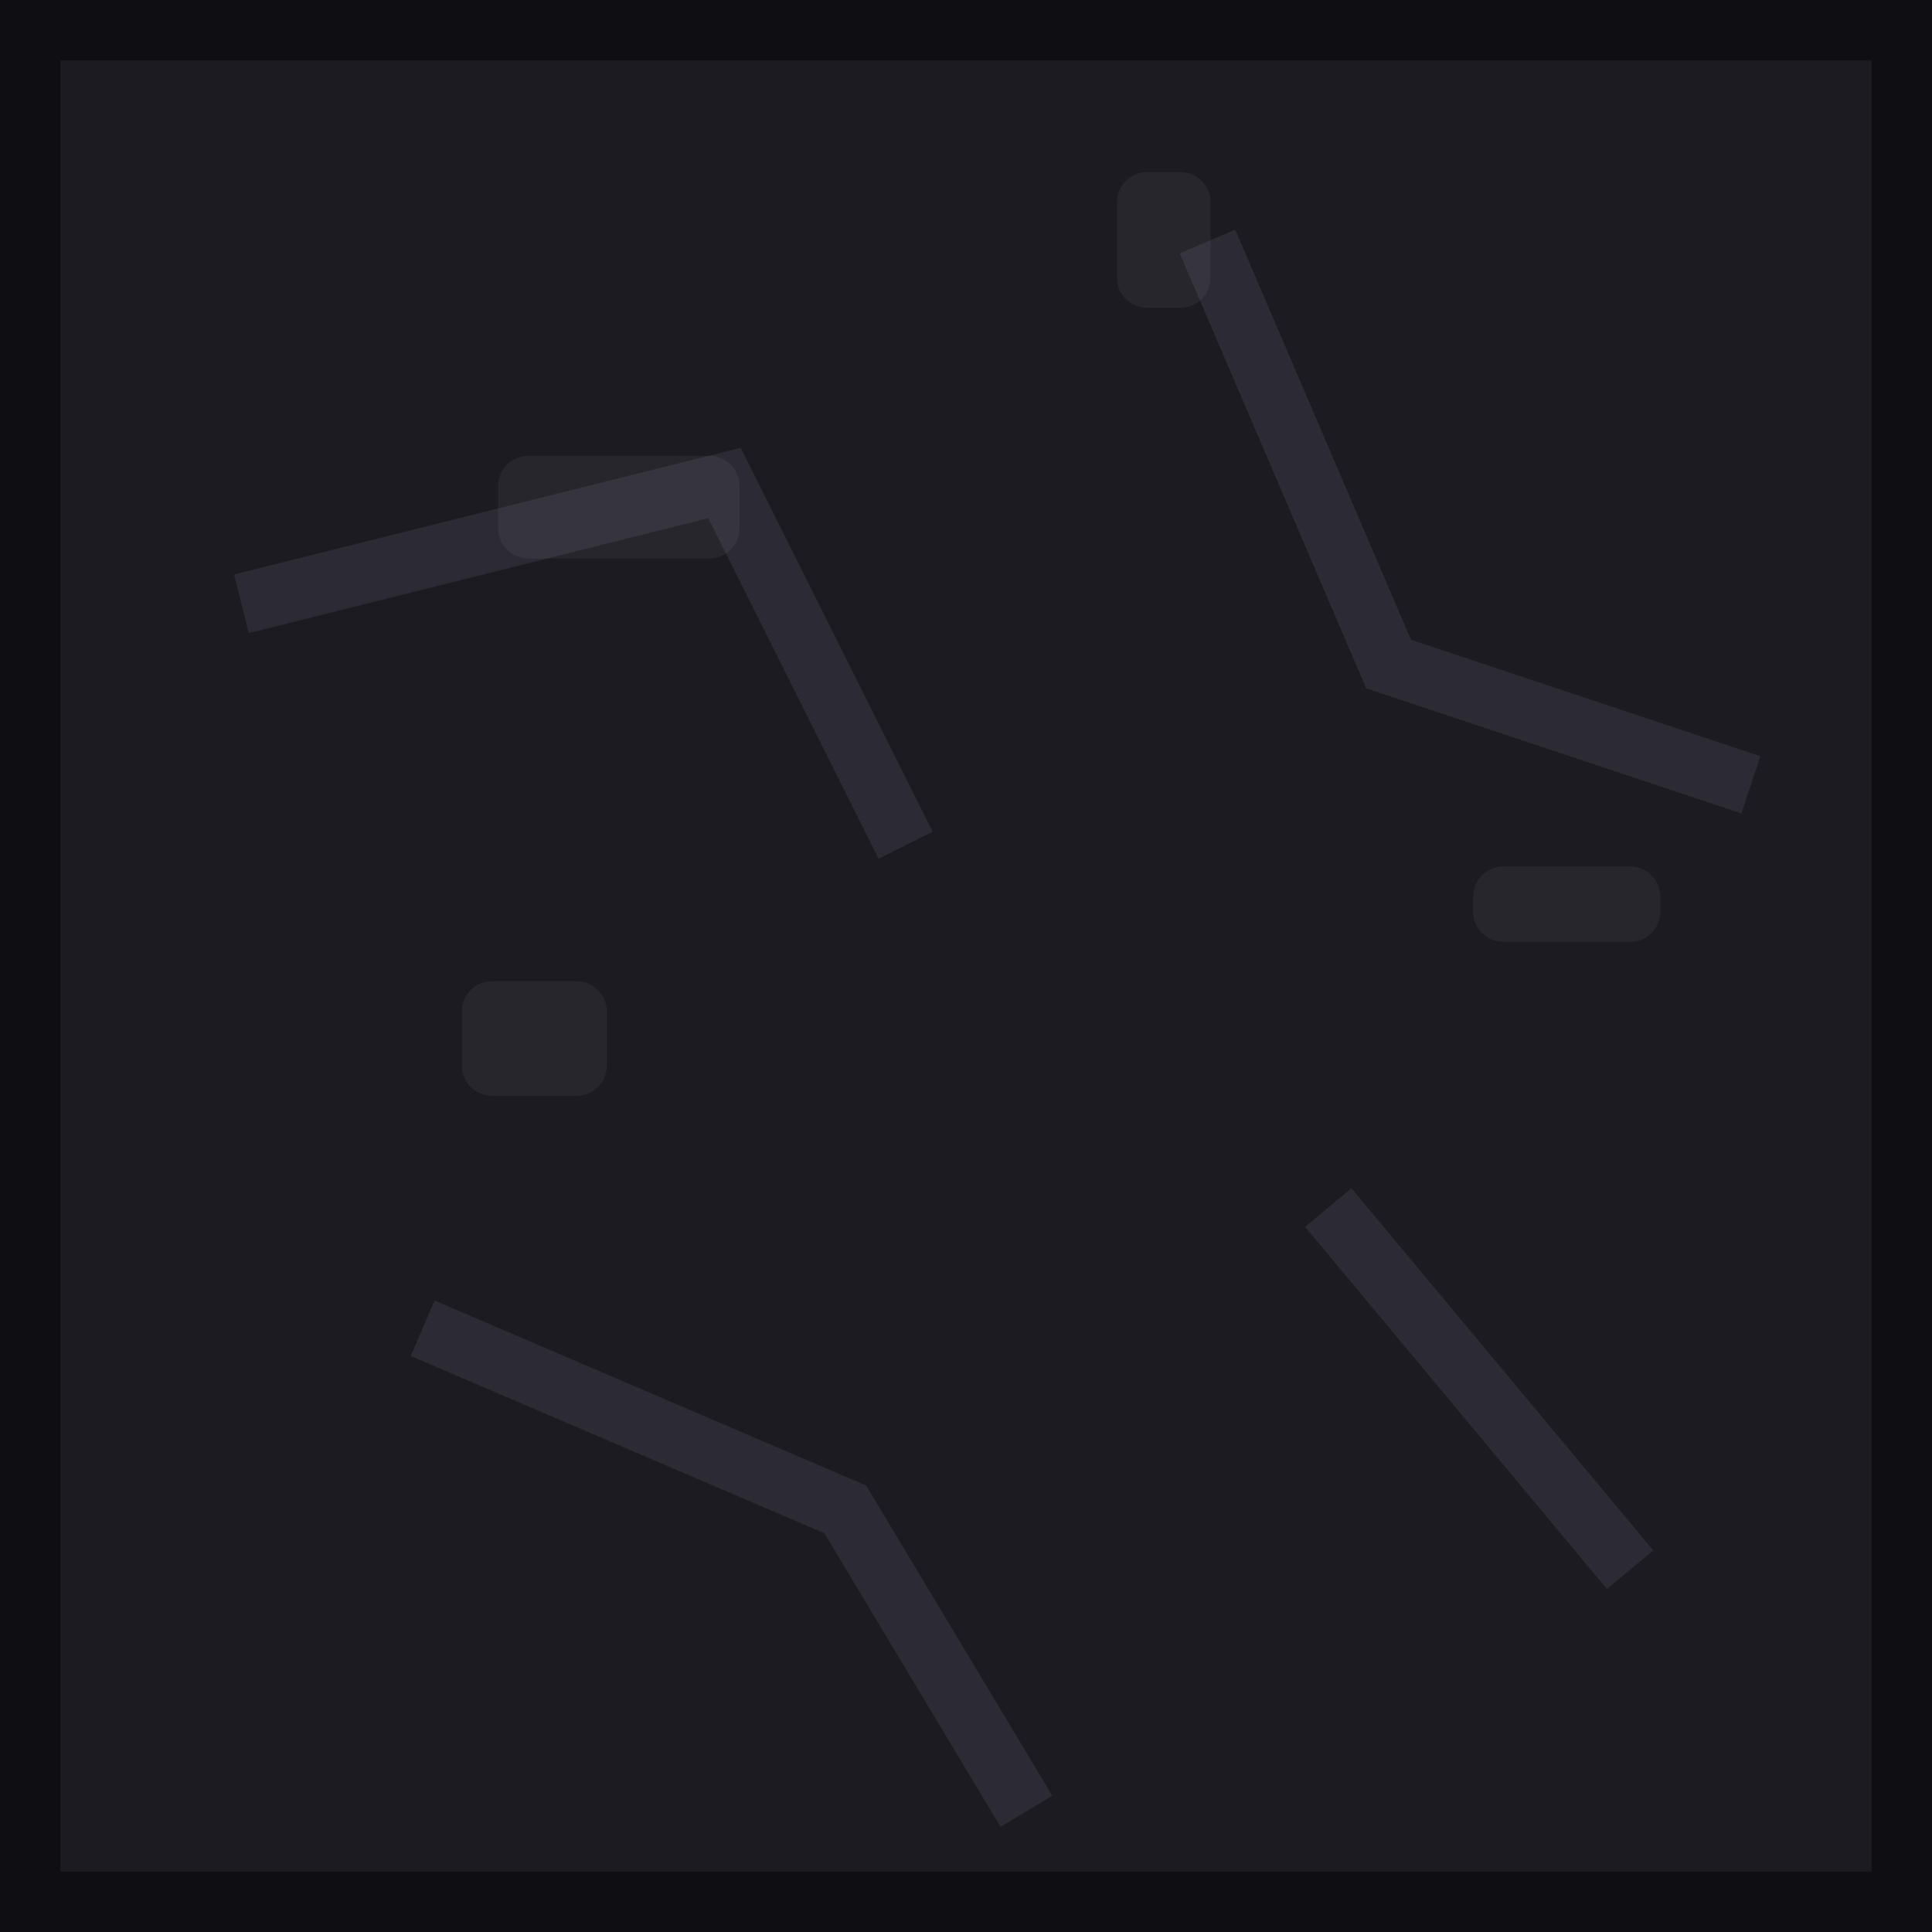
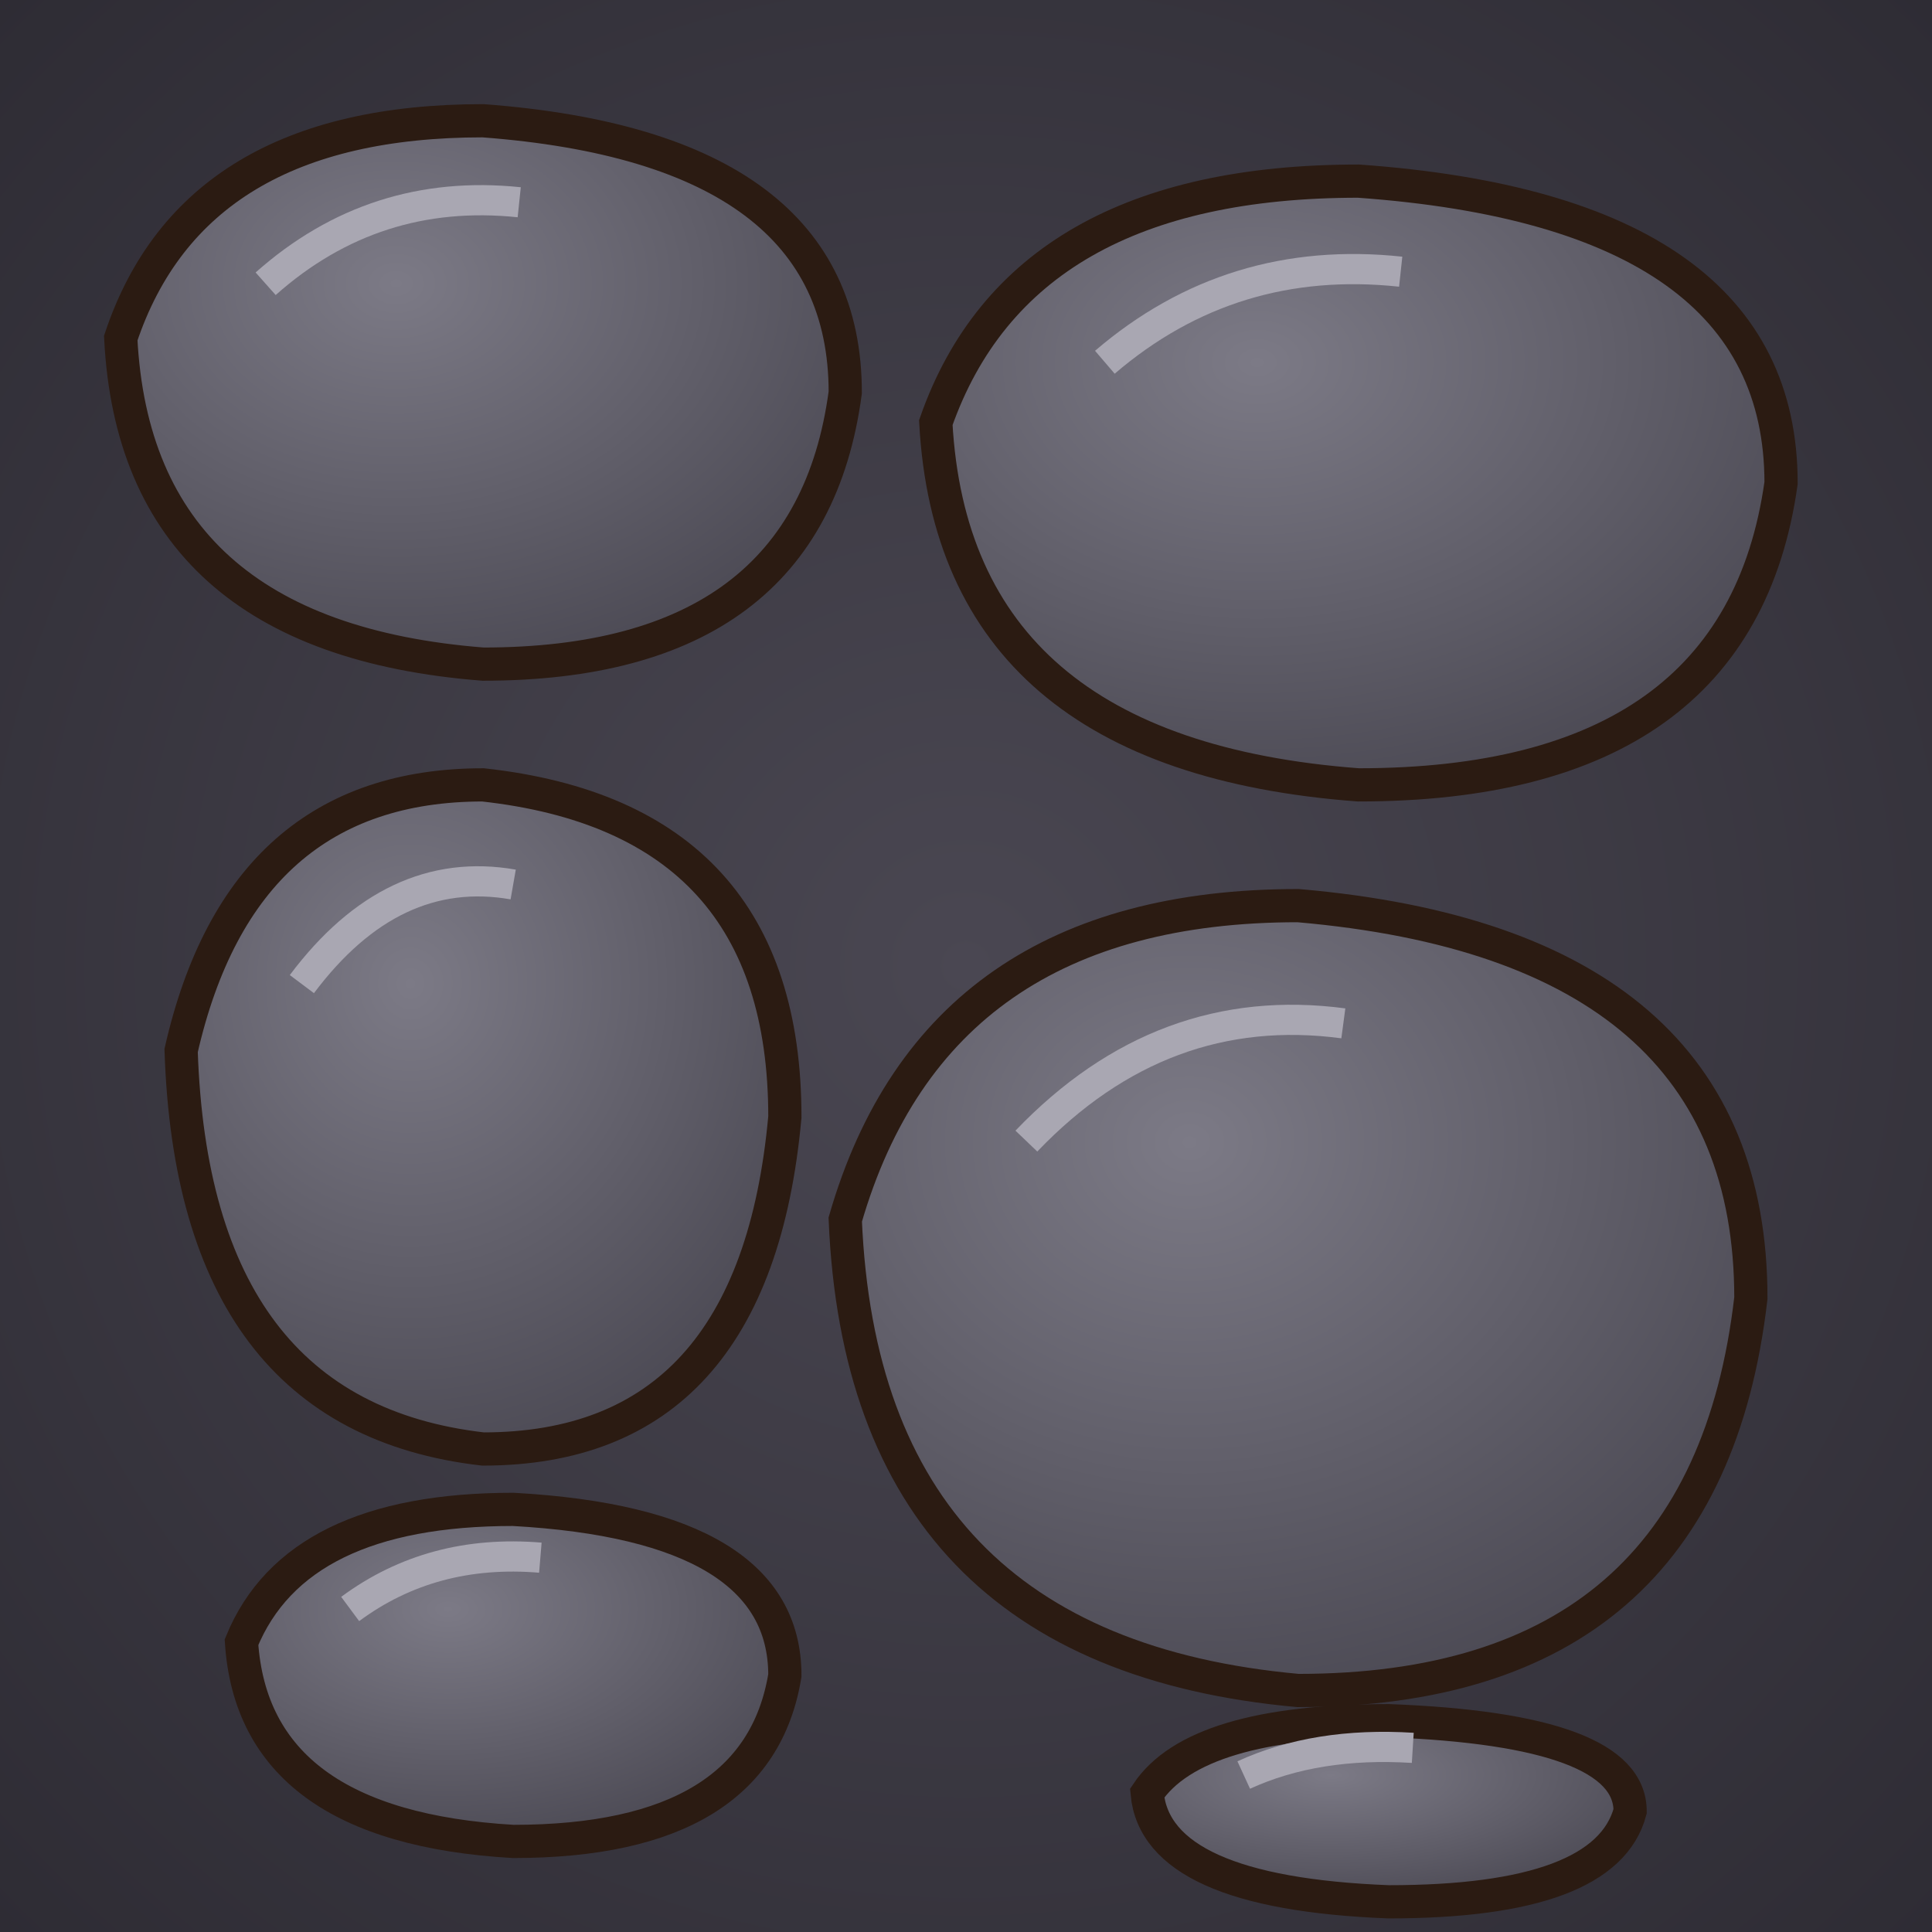
<svg xmlns="http://www.w3.org/2000/svg" viewBox="0 0 64 64">
-   <rect width="64" height="64" fill="#0f0e12" />
-   <rect x="2" y="2" width="60" height="60" fill="#1c1b22" />
-   <path d="M8 20 L24 16 L30 28 M40 8 L46 22 L58 26 M14 44 L28 50 L34 60 M44 40 L54 52" stroke="#2c2b34" stroke-width="2" fill="none" />
-   <rect x="15.3" y="32.5" width="4.8" height="3.8" rx="1" fill="#fff" opacity="0.05" />
-   <rect x="37.0" y="5.7" width="3.1" height="4.5" rx="1" fill="#fff" opacity="0.05" />
-   <rect x="16.5" y="15.1" width="8.0" height="3.4" rx="1" fill="#fff" opacity="0.05" />
-   <rect x="48.8" y="28.7" width="6.2" height="2.5" rx="1" fill="#fff" opacity="0.05" />
+   <defs>
+     <radialGradient id="rock" cx=".5" cy=".5" r=".75">
+       <stop offset="0" stop-color="#4a4752" />
+       <stop offset="1" stop-color="#2c2a32" />
+     </radialGradient>
+     <radialGradient id="stone" cx=".38" cy=".3" r=".85">
+       <stop offset="0" stop-color="#7c7a86" />
+       <stop offset="1" stop-color="#45434d" />
+     </radialGradient>
+   </defs>
+   <rect width="64" height="64" fill="url(#rock)" />
+   <path d="M4.0 11.2 Q6.4 4.0 16.0 4.0 Q28.0 4.9 28.0 13.0 Q26.8 22.0 16.0 22.0 Q4.5 21.1 4.0 11.2 Z" fill="url(#stone)" stroke="#2b1b12" stroke-width="1.1" />
+   <path d="M8.8 9.4 Q12.4 6.2 17.2 6.7" fill="none" stroke="#a9a7b2" stroke-width="1" />
+   <path d="M31.0 14.0 Q33.8 6.0 45.0 6.0 Q59.0 7.0 59.0 16.0 Q57.6 26.0 45.0 26.0 Q31.6 25.0 31.0 14.0 Z" fill="url(#stone)" stroke="#2b1b12" stroke-width="1.1" />
+   <path d="M36.6 12.0 Q40.8 8.4 46.4 9.0" fill="none" stroke="#a9a7b2" stroke-width="1" />
+   <path d="M6.0 34.8 Q8.0 26.0 16.0 26.0 Q26.0 27.1 26.0 37.0 Q25.0 48.0 16.0 48.0 Q6.4 46.9 6.0 34.8 Z" fill="url(#stone)" stroke="#2b1b12" stroke-width="1.1" />
+   <path d="M10.0 32.6 Q13.0 28.6 17.0 29.3" fill="none" stroke="#a9a7b2" stroke-width="1" />
+   <path d="M28.0 40.4 Q31.0 30.0 43.0 30.0 Q58.0 31.3 58.0 43.0 Q56.5 56.0 43.0 56.0 Q28.6 54.7 28.0 40.4 Z" fill="url(#stone)" stroke="#2b1b12" stroke-width="1.1" />
+   <path d="M34.0 37.8 Q38.5 33.1 44.5 33.9" fill="none" stroke="#a9a7b2" stroke-width="1" />
+   <path d="M8.0 54.4 Q9.8 50.0 17.0 50.0 Q26.0 50.5 26.0 55.5 Q25.1 61.0 17.0 61.0 Q8.4 60.5 8.0 54.4 Z" fill="url(#stone)" stroke="#2b1b12" stroke-width="1.1" />
+   <path d="M11.6 53.3 Q14.3 51.3 17.9 51.6" fill="none" stroke="#a9a7b2" stroke-width="1" />
+   <path d="M38.0 59.4 Q39.6 57.0 46.0 57.0 Q54.0 57.3 54.0 60.0 Q53.2 63.0 46.0 63.0 Q38.3 62.7 38.0 59.4 Z" fill="url(#stone)" stroke="#2b1b12" stroke-width="1.1" />
+   <path d="M41.2 58.8 Q43.6 57.7 46.8 57.9" fill="none" stroke="#a9a7b2" stroke-width="1" />
</svg>
